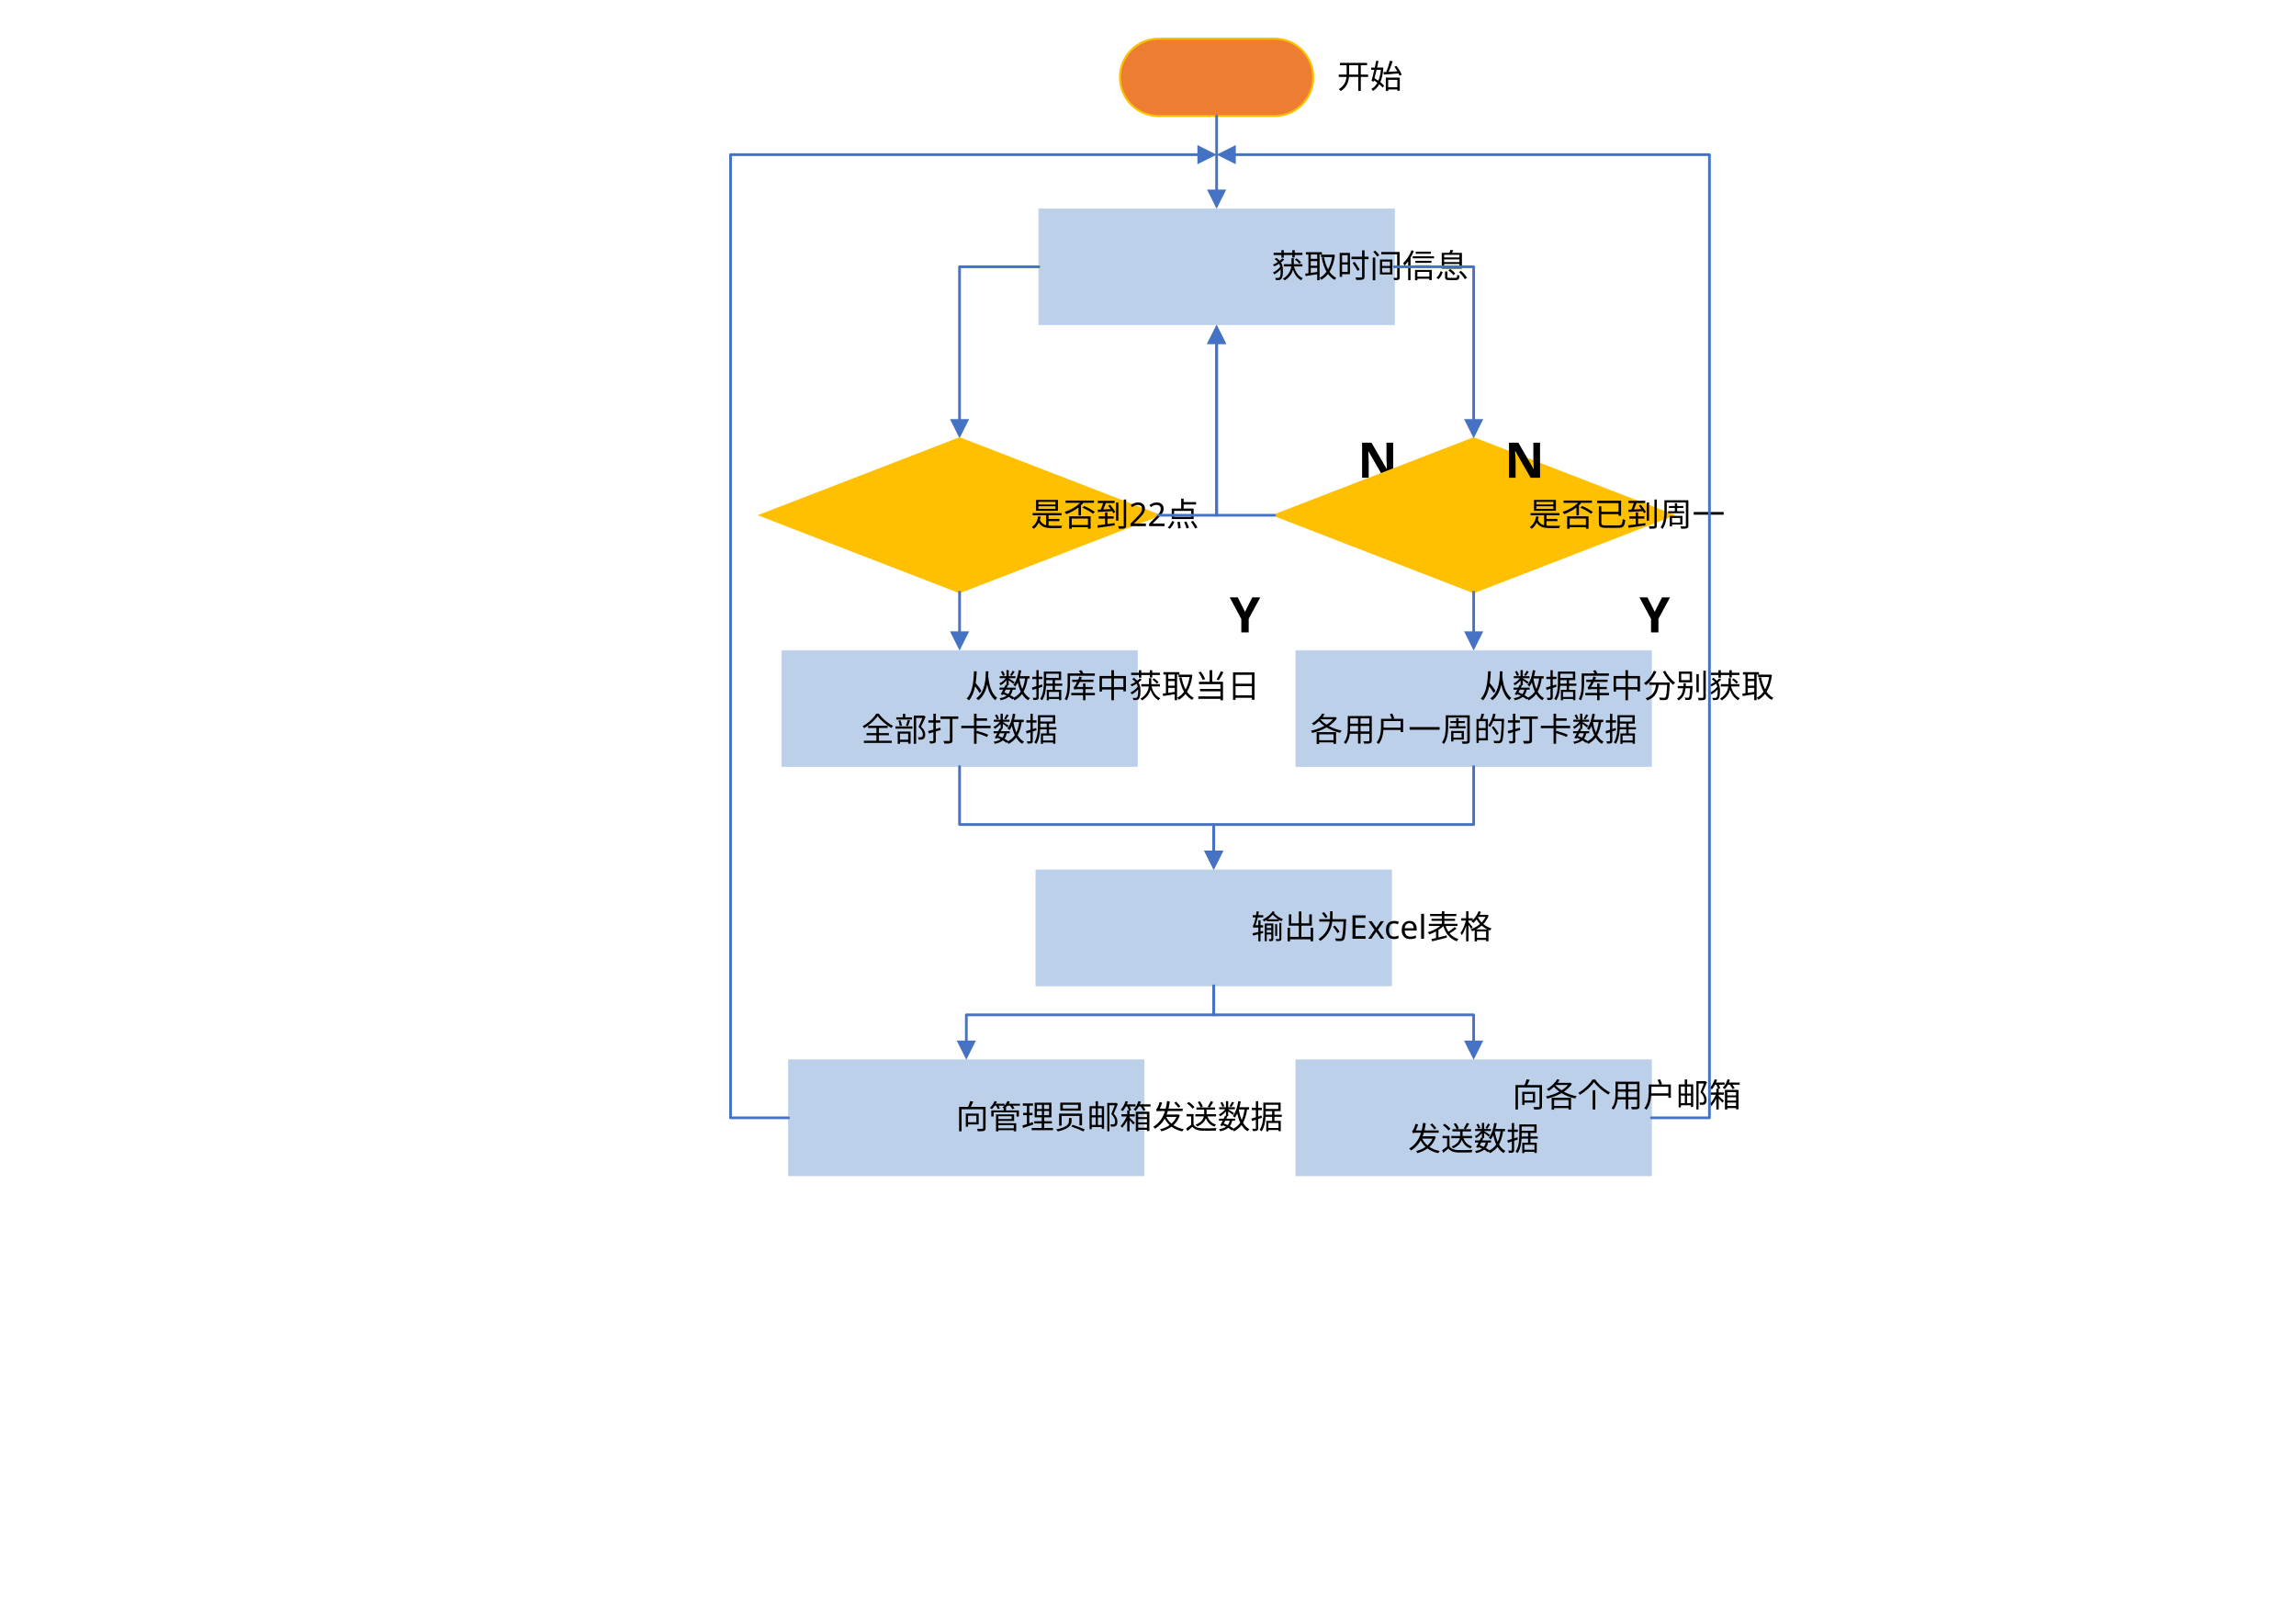
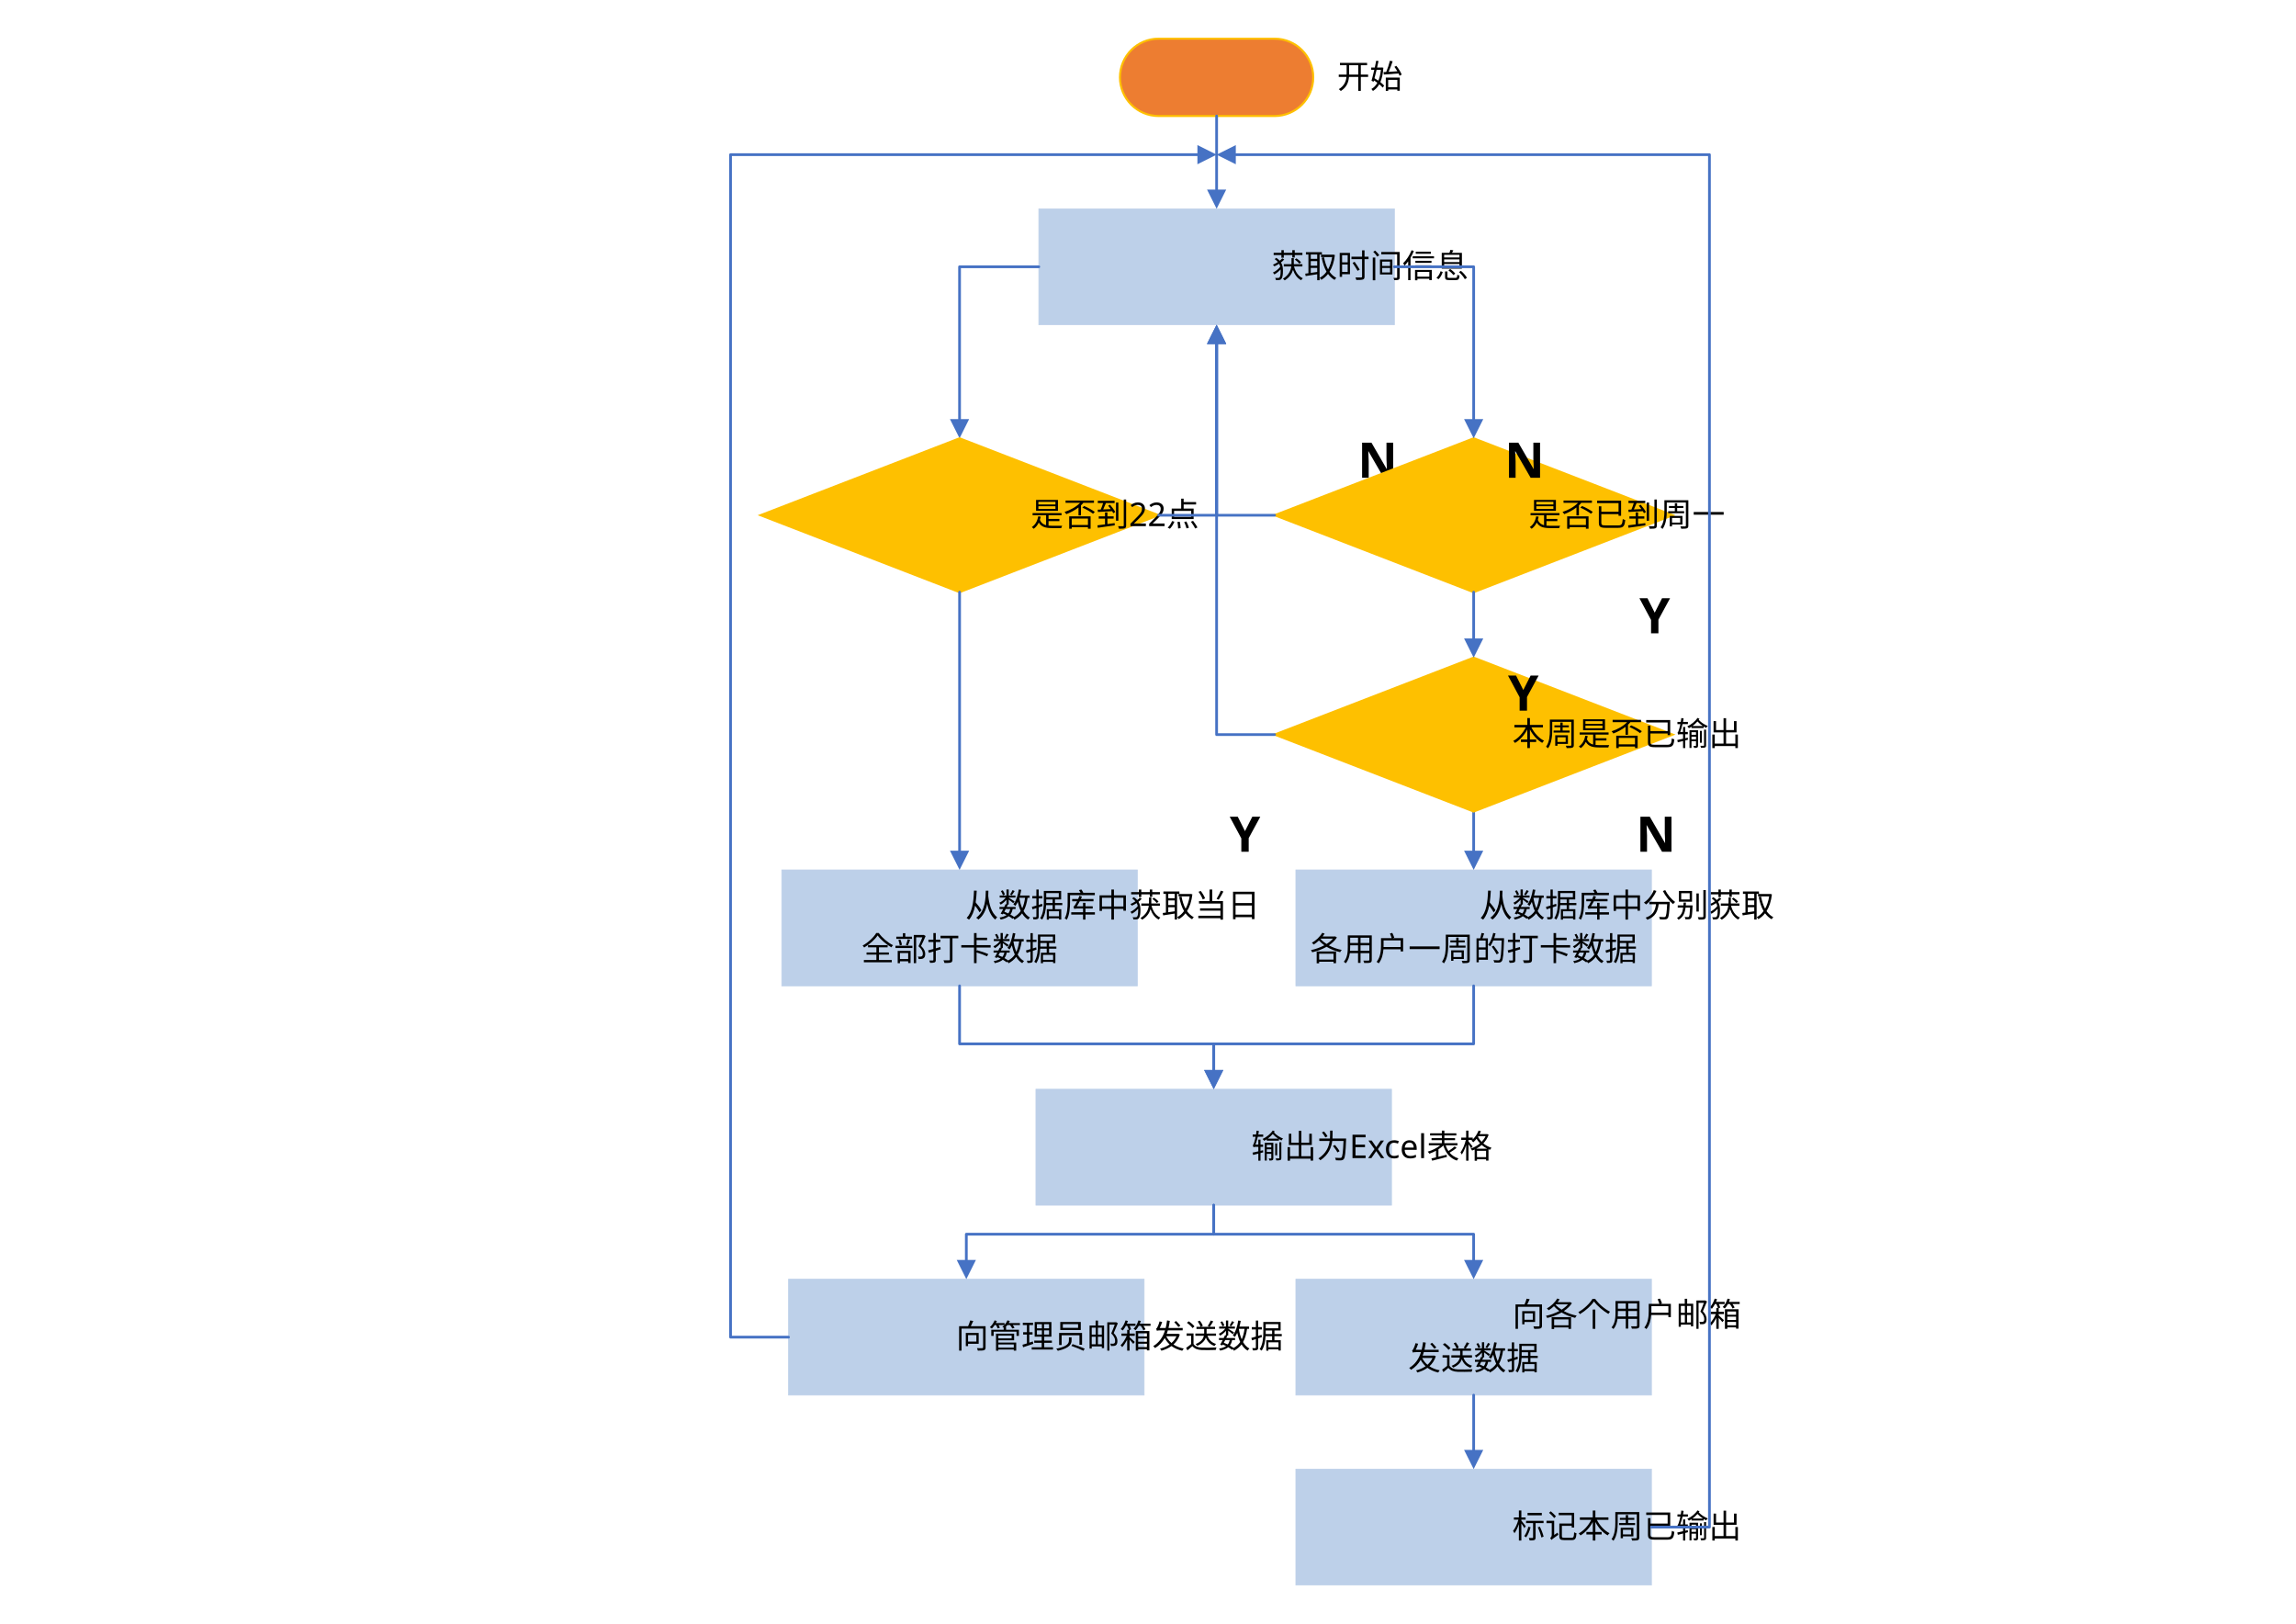
<svg xmlns="http://www.w3.org/2000/svg" xmlns:ns1="http://schemas.microsoft.com/visio/2003/SVGExtensions/" xmlns:xlink="http://www.w3.org/1999/xlink" width="11.693in" height="8.268in" viewBox="0 0 841.89 595.276" xml:space="preserve" color-interpolation-filters="sRGB" class="st11">
  <ns1:documentProperties ns1:langID="2052" ns1:metric="true" ns1:viewMarkup="false">
    <ns1:userDefs>
      <ns1:ud ns1:nameU="msvNoAutoConnect" ns1:val="VT0(0):26" />
    </ns1:userDefs>
  </ns1:documentProperties>
  <style type="text/css">
	
		.st1 {fill:#ed7d31;stroke:#fec000;stroke-width:0.75}
		.st2 {fill:#000000;font-family:黑体;font-size:1em}
		.st3 {fill:#bdd0e9;stroke:#bdd0e9;stroke-width:0.25}
		.st4 {marker-end:url(#mrkr4-12);stroke:#4672c4;stroke-linecap:round;stroke-linejoin:round;stroke-width:1}
		.st5 {fill:#4672c4;fill-opacity:1;stroke:#4672c4;stroke-opacity:1;stroke-width:0.284}
		.st6 {fill:#fec000;stroke:#fec000;stroke-width:0.75}
		.st7 {font-family:Calibri;font-size:1em}
		.st8 {fill:none;stroke:none;stroke-width:0.25}
		.st9 {fill:#000000;font-family:Calibri;font-size:1.5em;font-weight:bold}
		.st10 {font-size:1em}
		.st11 {fill:none;fill-rule:evenodd;font-size:12px;overflow:visible;stroke-linecap:square;stroke-miterlimit:3}
	
	</style>
  <defs id="Markers">
    <g id="lend4">
      <path d="M 2 1 L 0 0 L 2 -1 L 2 1 " style="stroke:none" />
    </g>
    <marker id="mrkr4-12" class="st5" ns1:arrowType="4" ns1:arrowSize="2" ns1:setback="7.04" refX="-7.04" orient="auto" markerUnits="strokeWidth" overflow="visible">
      <use xlink:href="#lend4" transform="scale(-3.52,-3.52) " />
    </marker>
  </defs>
  <g ns1:mID="0" ns1:index="1" ns1:groupContext="foregroundPage">
    <ns1:userDefs>
      <ns1:ud ns1:nameU="msvThemeOrder" ns1:val="VT0(0):26" />
    </ns1:userDefs>
    <ns1:pageProperties ns1:drawingScale="0.0393701" ns1:pageScale="0.0393701" ns1:drawingUnits="24" ns1:shadowOffsetX="8.50394" ns1:shadowOffsetY="-8.50394" />
    <ns1:layer ns1:name="流程图" ns1:index="0" />
    <ns1:layer ns1:name="连接线" ns1:index="1" />
    <g id="shape1-1" ns1:mID="1" ns1:groupContext="shape" ns1:layerMember="0" transform="translate(410.669,-552.756)">
      <ns1:custProps>
        <ns1:cp ns1:nameU="Cost" ns1:lbl="成本" ns1:prompt="" ns1:type="7" ns1:format="@" ns1:sortKey="" ns1:invis="false" ns1:ask="false" ns1:langID="2052" ns1:cal="0" />
        <ns1:cp ns1:nameU="ProcessNumber" ns1:lbl="进程编号" ns1:prompt="" ns1:type="2" ns1:format="" ns1:sortKey="" ns1:invis="false" ns1:ask="false" ns1:langID="2052" ns1:cal="0" />
        <ns1:cp ns1:nameU="Owner" ns1:lbl="所有者" ns1:prompt="" ns1:type="0" ns1:format="" ns1:sortKey="" ns1:invis="false" ns1:ask="false" ns1:langID="2052" ns1:cal="0" />
        <ns1:cp ns1:nameU="Function" ns1:lbl="函数" ns1:prompt="" ns1:type="0" ns1:format="" ns1:sortKey="" ns1:invis="false" ns1:ask="false" ns1:langID="2052" ns1:cal="0" ns1:val="VT4()" />
        <ns1:cp ns1:nameU="StartDate" ns1:lbl="开始日期" ns1:prompt="" ns1:type="5" ns1:format="" ns1:sortKey="" ns1:invis="false" ns1:ask="false" ns1:langID="2052" ns1:cal="0" />
        <ns1:cp ns1:nameU="EndDate" ns1:lbl="结束日期" ns1:prompt="" ns1:type="5" ns1:format="" ns1:sortKey="" ns1:invis="false" ns1:ask="false" ns1:langID="2052" ns1:cal="0" />
        <ns1:cp ns1:nameU="Status" ns1:lbl="状态" ns1:prompt="" ns1:type="4" ns1:format=";未开始;进行中;已完成;已推迟;正在等待输入" ns1:sortKey="" ns1:invis="false" ns1:ask="false" ns1:langID="2052" ns1:cal="0" ns1:val="VT4()" />
      </ns1:custProps>
      <ns1:userDefs>
        <ns1:ud ns1:nameU="visVersion" ns1:prompt="" ns1:val="VT0(15):26" />
        <ns1:ud ns1:nameU="DefaultWidth" ns1:prompt="" ns1:val="VT0(0.98425196850394):24" />
        <ns1:ud ns1:nameU="DefaultHeight" ns1:prompt="" ns1:val="VT0(0.39370078740157):24" />
        <ns1:ud ns1:nameU="ResizeTxtHeight" ns1:prompt="" ns1:val="VT0(0.39370078740157):24" />
      </ns1:userDefs>
      <ns1:textBlock ns1:margins="rect(2,2,2,2)" ns1:tabSpace="42.5197" />
      <ns1:textRect cx="35.433" cy="581.102" width="70.87" height="28.346" />
      <path d="M14.17 595.28 L56.69 595.28 A14.173 14.173 -180 0 0 56.69 566.93 L14.17 566.93 A14.173 14.173 -180 1 0 14.17        595.28 Z" class="st1" />
      <text x="23.43" y="585.1" class="st2" ns1:langID="2052">
        <ns1:paragraph ns1:horizAlign="1" />
        <ns1:tabList />开始</text>
    </g>
    <g id="shape13-4" ns1:mID="13" ns1:groupContext="shape" ns1:layerMember="0" transform="translate(380.905,-476.22)">
      <ns1:custProps>
        <ns1:cp ns1:nameU="Cost" ns1:lbl="成本" ns1:prompt="" ns1:type="7" ns1:format="@" ns1:sortKey="" ns1:invis="false" ns1:ask="false" ns1:langID="2052" ns1:cal="0" />
        <ns1:cp ns1:nameU="ProcessNumber" ns1:lbl="进程编号" ns1:prompt="" ns1:type="2" ns1:format="" ns1:sortKey="" ns1:invis="false" ns1:ask="false" ns1:langID="2052" ns1:cal="0" />
        <ns1:cp ns1:nameU="Owner" ns1:lbl="所有者" ns1:prompt="" ns1:type="0" ns1:format="" ns1:sortKey="" ns1:invis="false" ns1:ask="false" ns1:langID="2052" ns1:cal="0" />
        <ns1:cp ns1:nameU="Function" ns1:lbl="函数" ns1:prompt="" ns1:type="0" ns1:format="" ns1:sortKey="" ns1:invis="false" ns1:ask="false" ns1:langID="2052" ns1:cal="0" ns1:val="VT4()" />
        <ns1:cp ns1:nameU="StartDate" ns1:lbl="开始日期" ns1:prompt="" ns1:type="5" ns1:format="" ns1:sortKey="" ns1:invis="false" ns1:ask="false" ns1:langID="2052" ns1:cal="0" />
        <ns1:cp ns1:nameU="EndDate" ns1:lbl="结束日期" ns1:prompt="" ns1:type="5" ns1:format="" ns1:sortKey="" ns1:invis="false" ns1:ask="false" ns1:langID="2052" ns1:cal="0" />
        <ns1:cp ns1:nameU="Status" ns1:lbl="状态" ns1:prompt="" ns1:type="4" ns1:format=";未开始;进行中;已完成;已推迟;正在等待输入" ns1:sortKey="" ns1:invis="false" ns1:ask="false" ns1:langID="2052" ns1:cal="0" ns1:val="VT4()" />
      </ns1:custProps>
      <ns1:userDefs>
        <ns1:ud ns1:nameU="visVersion" ns1:prompt="" ns1:val="VT0(15):26" />
        <ns1:ud ns1:nameU="DefaultWidth" ns1:prompt="" ns1:val="VT0(0.98425196850394):24" />
        <ns1:ud ns1:nameU="DefaultHeight" ns1:prompt="" ns1:val="VT0(0.59055118110236):24" />
        <ns1:ud ns1:nameU="ResizeTxtHeight" ns1:prompt="" ns1:val="VT0(0.59055118110236):24" />
      </ns1:userDefs>
      <ns1:textBlock ns1:margins="rect(2,2,2,2)" ns1:tabSpace="42.5197" />
      <ns1:textRect cx="65.197" cy="574.016" width="130.4" height="42.52" />
      <rect x="0" y="552.756" width="130.394" height="42.52" class="st3" />
      <text x="29.2" y="578.01" class="st2" ns1:langID="2052">
        <ns1:paragraph ns1:horizAlign="1" />
        <ns1:tabList />获取时间信息</text>
    </g>
    <g id="shape17-7" ns1:mID="17" ns1:groupContext="shape" ns1:layerMember="1" transform="translate(380.905,-497.48)">
      <path d="M0 595.28 L-29.06 595.28 L-29.06 651.12" class="st4" />
    </g>
    <g id="shape36-13" ns1:mID="36" ns1:groupContext="shape" ns1:layerMember="0" transform="translate(278.858,-378.189)">
      <ns1:custProps>
        <ns1:cp ns1:nameU="Cost" ns1:lbl="成本" ns1:prompt="" ns1:type="7" ns1:format="@" ns1:sortKey="" ns1:invis="false" ns1:ask="false" ns1:langID="2052" ns1:cal="0" />
        <ns1:cp ns1:nameU="ProcessNumber" ns1:lbl="进程编号" ns1:prompt="" ns1:type="2" ns1:format="" ns1:sortKey="" ns1:invis="false" ns1:ask="false" ns1:langID="2052" ns1:cal="0" />
        <ns1:cp ns1:nameU="Owner" ns1:lbl="所有者" ns1:prompt="" ns1:type="0" ns1:format="" ns1:sortKey="" ns1:invis="false" ns1:ask="false" ns1:langID="2052" ns1:cal="0" />
        <ns1:cp ns1:nameU="Function" ns1:lbl="函数" ns1:prompt="" ns1:type="0" ns1:format="" ns1:sortKey="" ns1:invis="false" ns1:ask="false" ns1:langID="2052" ns1:cal="0" ns1:val="VT4()" />
        <ns1:cp ns1:nameU="StartDate" ns1:lbl="开始日期" ns1:prompt="" ns1:type="5" ns1:format="" ns1:sortKey="" ns1:invis="false" ns1:ask="false" ns1:langID="2052" ns1:cal="0" />
        <ns1:cp ns1:nameU="EndDate" ns1:lbl="结束日期" ns1:prompt="" ns1:type="5" ns1:format="" ns1:sortKey="" ns1:invis="false" ns1:ask="false" ns1:langID="2052" ns1:cal="0" />
        <ns1:cp ns1:nameU="Status" ns1:lbl="状态" ns1:prompt="" ns1:type="4" ns1:format=";未开始;进行中;已完成;已推迟;正在等待输入" ns1:sortKey="" ns1:invis="false" ns1:ask="false" ns1:langID="2052" ns1:cal="0" ns1:val="VT4()" />
      </ns1:custProps>
      <ns1:userDefs>
        <ns1:ud ns1:nameU="visVersion" ns1:prompt="" ns1:val="VT0(15):26" />
        <ns1:ud ns1:nameU="DefaultWidth" ns1:prompt="" ns1:val="VT0(0.98425196850394):24" />
        <ns1:ud ns1:nameU="DefaultHeight" ns1:prompt="" ns1:val="VT0(0.59055118110236):24" />
        <ns1:ud ns1:nameU="ResizeTxtHeight" ns1:prompt="" ns1:val="VT0(0.59055118110236):24" />
      </ns1:userDefs>
      <ns1:textBlock ns1:margins="rect(2,2,2,2)" ns1:tabSpace="42.5197" />
      <ns1:textRect cx="72.992" cy="567.074" width="121.66" height="42.302" />
      <path d="M0 567.07 L72.99 538.87 L145.98 567.07 L72.99 595.28 L0 567.07 Z" class="st6" />
      <text x="42.91" y="571.07" class="st2" ns1:langID="2052">
        <ns1:paragraph ns1:horizAlign="1" />
        <ns1:tabList />是否到<tspan class="st7">22</tspan>点</text>
    </g>
    <g id="shape47-17" ns1:mID="47" ns1:groupContext="shape" transform="translate(405.354,-419.528)">
      <ns1:textBlock ns1:margins="rect(2,2,2,2)" ns1:tabSpace="42.5197" />
      <ns1:textRect cx="14.173" cy="589.276" width="28.35" height="12" />
      <rect x="0" y="583.276" width="28.346" height="12" class="st8" />
      <text x="8.24" y="594.68" class="st9" ns1:langID="2052">
        <ns1:paragraph ns1:horizAlign="1" />
        <ns1:tabList />N</text>
    </g>
-     <g id="shape48-20" ns1:mID="48" ns1:groupContext="shape" ns1:layerMember="0" transform="translate(286.654,-314.264)">
+     <g id="shape48-20" ns1:mID="48" ns1:groupContext="shape" ns1:layerMember="0" transform="translate(286.654,-233.847)">
      <ns1:custProps>
        <ns1:cp ns1:nameU="Cost" ns1:lbl="成本" ns1:prompt="" ns1:type="7" ns1:format="@" ns1:sortKey="" ns1:invis="false" ns1:ask="false" ns1:langID="2052" ns1:cal="0" />
        <ns1:cp ns1:nameU="ProcessNumber" ns1:lbl="进程编号" ns1:prompt="" ns1:type="2" ns1:format="" ns1:sortKey="" ns1:invis="false" ns1:ask="false" ns1:langID="2052" ns1:cal="0" />
        <ns1:cp ns1:nameU="Owner" ns1:lbl="所有者" ns1:prompt="" ns1:type="0" ns1:format="" ns1:sortKey="" ns1:invis="false" ns1:ask="false" ns1:langID="2052" ns1:cal="0" />
        <ns1:cp ns1:nameU="Function" ns1:lbl="函数" ns1:prompt="" ns1:type="0" ns1:format="" ns1:sortKey="" ns1:invis="false" ns1:ask="false" ns1:langID="2052" ns1:cal="0" ns1:val="VT4()" />
        <ns1:cp ns1:nameU="StartDate" ns1:lbl="开始日期" ns1:prompt="" ns1:type="5" ns1:format="" ns1:sortKey="" ns1:invis="false" ns1:ask="false" ns1:langID="2052" ns1:cal="0" />
        <ns1:cp ns1:nameU="EndDate" ns1:lbl="结束日期" ns1:prompt="" ns1:type="5" ns1:format="" ns1:sortKey="" ns1:invis="false" ns1:ask="false" ns1:langID="2052" ns1:cal="0" />
        <ns1:cp ns1:nameU="Status" ns1:lbl="状态" ns1:prompt="" ns1:type="4" ns1:format=";未开始;进行中;已完成;已推迟;正在等待输入" ns1:sortKey="" ns1:invis="false" ns1:ask="false" ns1:langID="2052" ns1:cal="0" ns1:val="VT4()" />
      </ns1:custProps>
      <ns1:userDefs>
        <ns1:ud ns1:nameU="visVersion" ns1:prompt="" ns1:val="VT0(15):26" />
        <ns1:ud ns1:nameU="DefaultWidth" ns1:prompt="" ns1:val="VT0(0.98425196850394):24" />
        <ns1:ud ns1:nameU="DefaultHeight" ns1:prompt="" ns1:val="VT0(0.59055118110236):24" />
        <ns1:ud ns1:nameU="ResizeTxtHeight" ns1:prompt="" ns1:val="VT0(0.59055118110236):24" />
      </ns1:userDefs>
      <ns1:textBlock ns1:margins="rect(2,2,2,2)" ns1:tabSpace="42.5197" />
      <ns1:textRect cx="65.197" cy="574.016" width="130.4" height="42.52" />
      <rect x="0" y="552.756" width="130.394" height="42.52" class="st3" />
      <text x="11.2" y="570.02" class="st2" ns1:langID="2052">
        <ns1:paragraph ns1:horizAlign="1" />
        <ns1:tabList />从数据库中获取当日<ns1:newlineChar />
        <tspan x="29.2" dy="1.331em" class="st10">全部打卡数据</tspan>
      </text>
    </g>
    <g id="shape49-24" ns1:mID="49" ns1:groupContext="shape" ns1:layerMember="1" transform="translate(344.764,-378.189)">
-       <path d="M7.09 595.28 L7.09 609.64" class="st4" />
-     </g>
-     <g id="shape50-29" ns1:mID="50" ns1:groupContext="shape" ns1:layerMember="0" transform="translate(289.134,-164.224)">
+       <path d="M7.09 595.28 L7.09 690.06" class="st4" />
+     </g>
+     <g id="shape50-29" ns1:mID="50" ns1:groupContext="shape" ns1:layerMember="0" transform="translate(289.134,-83.8074)">
      <ns1:custProps>
        <ns1:cp ns1:nameU="Cost" ns1:lbl="成本" ns1:prompt="" ns1:type="7" ns1:format="@" ns1:sortKey="" ns1:invis="false" ns1:ask="false" ns1:langID="2052" ns1:cal="0" />
        <ns1:cp ns1:nameU="ProcessNumber" ns1:lbl="进程编号" ns1:prompt="" ns1:type="2" ns1:format="" ns1:sortKey="" ns1:invis="false" ns1:ask="false" ns1:langID="2052" ns1:cal="0" />
        <ns1:cp ns1:nameU="Owner" ns1:lbl="所有者" ns1:prompt="" ns1:type="0" ns1:format="" ns1:sortKey="" ns1:invis="false" ns1:ask="false" ns1:langID="2052" ns1:cal="0" />
        <ns1:cp ns1:nameU="Function" ns1:lbl="函数" ns1:prompt="" ns1:type="0" ns1:format="" ns1:sortKey="" ns1:invis="false" ns1:ask="false" ns1:langID="2052" ns1:cal="0" ns1:val="VT4()" />
        <ns1:cp ns1:nameU="StartDate" ns1:lbl="开始日期" ns1:prompt="" ns1:type="5" ns1:format="" ns1:sortKey="" ns1:invis="false" ns1:ask="false" ns1:langID="2052" ns1:cal="0" />
        <ns1:cp ns1:nameU="EndDate" ns1:lbl="结束日期" ns1:prompt="" ns1:type="5" ns1:format="" ns1:sortKey="" ns1:invis="false" ns1:ask="false" ns1:langID="2052" ns1:cal="0" />
        <ns1:cp ns1:nameU="Status" ns1:lbl="状态" ns1:prompt="" ns1:type="4" ns1:format=";未开始;进行中;已完成;已推迟;正在等待输入" ns1:sortKey="" ns1:invis="false" ns1:ask="false" ns1:langID="2052" ns1:cal="0" ns1:val="VT4()" />
      </ns1:custProps>
      <ns1:userDefs>
        <ns1:ud ns1:nameU="visVersion" ns1:prompt="" ns1:val="VT0(15):26" />
        <ns1:ud ns1:nameU="DefaultWidth" ns1:prompt="" ns1:val="VT0(0.98425196850394):24" />
        <ns1:ud ns1:nameU="DefaultHeight" ns1:prompt="" ns1:val="VT0(0.59055118110236):24" />
        <ns1:ud ns1:nameU="ResizeTxtHeight" ns1:prompt="" ns1:val="VT0(0.59055118110236):24" />
      </ns1:userDefs>
      <ns1:textBlock ns1:margins="rect(2,2,2,2)" ns1:tabSpace="42.5197" />
      <ns1:textRect cx="65.197" cy="574.016" width="130.4" height="42.52" />
      <rect x="0" y="552.756" width="130.394" height="42.52" class="st3" />
      <text x="5.2" y="578.01" class="st2" ns1:langID="2052">
        <ns1:paragraph ns1:horizAlign="1" />
        <ns1:tabList />向管理员邮箱发送数据</text>
    </g>
    <g id="shape52-32" ns1:mID="52" ns1:groupContext="shape" ns1:layerMember="0" transform="translate(467.362,-378.189)">
      <ns1:custProps>
        <ns1:cp ns1:nameU="Cost" ns1:lbl="成本" ns1:prompt="" ns1:type="7" ns1:format="@" ns1:sortKey="" ns1:invis="false" ns1:ask="false" ns1:langID="2052" ns1:cal="0" />
        <ns1:cp ns1:nameU="ProcessNumber" ns1:lbl="进程编号" ns1:prompt="" ns1:type="2" ns1:format="" ns1:sortKey="" ns1:invis="false" ns1:ask="false" ns1:langID="2052" ns1:cal="0" />
        <ns1:cp ns1:nameU="Owner" ns1:lbl="所有者" ns1:prompt="" ns1:type="0" ns1:format="" ns1:sortKey="" ns1:invis="false" ns1:ask="false" ns1:langID="2052" ns1:cal="0" />
        <ns1:cp ns1:nameU="Function" ns1:lbl="函数" ns1:prompt="" ns1:type="0" ns1:format="" ns1:sortKey="" ns1:invis="false" ns1:ask="false" ns1:langID="2052" ns1:cal="0" ns1:val="VT4()" />
        <ns1:cp ns1:nameU="StartDate" ns1:lbl="开始日期" ns1:prompt="" ns1:type="5" ns1:format="" ns1:sortKey="" ns1:invis="false" ns1:ask="false" ns1:langID="2052" ns1:cal="0" />
        <ns1:cp ns1:nameU="EndDate" ns1:lbl="结束日期" ns1:prompt="" ns1:type="5" ns1:format="" ns1:sortKey="" ns1:invis="false" ns1:ask="false" ns1:langID="2052" ns1:cal="0" />
        <ns1:cp ns1:nameU="Status" ns1:lbl="状态" ns1:prompt="" ns1:type="4" ns1:format=";未开始;进行中;已完成;已推迟;正在等待输入" ns1:sortKey="" ns1:invis="false" ns1:ask="false" ns1:langID="2052" ns1:cal="0" ns1:val="VT4()" />
      </ns1:custProps>
      <ns1:userDefs>
        <ns1:ud ns1:nameU="visVersion" ns1:prompt="" ns1:val="VT0(15):26" />
        <ns1:ud ns1:nameU="DefaultWidth" ns1:prompt="" ns1:val="VT0(0.98425196850394):24" />
        <ns1:ud ns1:nameU="DefaultHeight" ns1:prompt="" ns1:val="VT0(0.59055118110236):24" />
        <ns1:ud ns1:nameU="ResizeTxtHeight" ns1:prompt="" ns1:val="VT0(0.59055118110236):24" />
      </ns1:userDefs>
      <ns1:textBlock ns1:margins="rect(2,2,2,2)" ns1:tabSpace="42.5197" />
      <ns1:textRect cx="72.992" cy="567.074" width="121.66" height="42.302" />
      <path d="M0 567.07 L72.99 538.87 L145.98 567.07 L72.99 595.28 L0 567.07 Z" class="st6" />
      <text x="36.99" y="571.07" class="st2" ns1:langID="2052">
        <ns1:paragraph ns1:horizAlign="1" />
        <ns1:tabList />是否已到周一</text>
    </g>
-     <g id="shape54-35" ns1:mID="54" ns1:groupContext="shape" ns1:layerMember="0" transform="translate(475.157,-314.264)">
+     <g id="shape54-35" ns1:mID="54" ns1:groupContext="shape" ns1:layerMember="0" transform="translate(475.157,-233.847)">
      <ns1:custProps>
        <ns1:cp ns1:nameU="Cost" ns1:lbl="成本" ns1:prompt="" ns1:type="7" ns1:format="@" ns1:sortKey="" ns1:invis="false" ns1:ask="false" ns1:langID="2052" ns1:cal="0" />
        <ns1:cp ns1:nameU="ProcessNumber" ns1:lbl="进程编号" ns1:prompt="" ns1:type="2" ns1:format="" ns1:sortKey="" ns1:invis="false" ns1:ask="false" ns1:langID="2052" ns1:cal="0" />
        <ns1:cp ns1:nameU="Owner" ns1:lbl="所有者" ns1:prompt="" ns1:type="0" ns1:format="" ns1:sortKey="" ns1:invis="false" ns1:ask="false" ns1:langID="2052" ns1:cal="0" />
        <ns1:cp ns1:nameU="Function" ns1:lbl="函数" ns1:prompt="" ns1:type="0" ns1:format="" ns1:sortKey="" ns1:invis="false" ns1:ask="false" ns1:langID="2052" ns1:cal="0" ns1:val="VT4()" />
        <ns1:cp ns1:nameU="StartDate" ns1:lbl="开始日期" ns1:prompt="" ns1:type="5" ns1:format="" ns1:sortKey="" ns1:invis="false" ns1:ask="false" ns1:langID="2052" ns1:cal="0" />
        <ns1:cp ns1:nameU="EndDate" ns1:lbl="结束日期" ns1:prompt="" ns1:type="5" ns1:format="" ns1:sortKey="" ns1:invis="false" ns1:ask="false" ns1:langID="2052" ns1:cal="0" />
        <ns1:cp ns1:nameU="Status" ns1:lbl="状态" ns1:prompt="" ns1:type="4" ns1:format=";未开始;进行中;已完成;已推迟;正在等待输入" ns1:sortKey="" ns1:invis="false" ns1:ask="false" ns1:langID="2052" ns1:cal="0" ns1:val="VT4()" />
      </ns1:custProps>
      <ns1:userDefs>
        <ns1:ud ns1:nameU="visVersion" ns1:prompt="" ns1:val="VT0(15):26" />
        <ns1:ud ns1:nameU="DefaultWidth" ns1:prompt="" ns1:val="VT0(0.98425196850394):24" />
        <ns1:ud ns1:nameU="DefaultHeight" ns1:prompt="" ns1:val="VT0(0.59055118110236):24" />
        <ns1:ud ns1:nameU="ResizeTxtHeight" ns1:prompt="" ns1:val="VT0(0.59055118110236):24" />
      </ns1:userDefs>
      <ns1:textBlock ns1:margins="rect(2,2,2,2)" ns1:tabSpace="42.5197" />
      <ns1:textRect cx="65.197" cy="574.016" width="130.4" height="42.52" />
      <rect x="0" y="552.756" width="130.394" height="42.52" class="st3" />
      <text x="11.2" y="570.02" class="st2" ns1:langID="2052">
        <ns1:paragraph ns1:horizAlign="1" />
        <ns1:tabList />从数据库中分别获取<ns1:newlineChar />
        <tspan x="5.2" dy="1.331em" class="st10">各用户一周的打卡数据</tspan>
      </text>
    </g>
-     <g id="shape55-39" ns1:mID="55" ns1:groupContext="shape" ns1:layerMember="1" transform="translate(533.268,-378.189)">
+     <g id="shape55-39" ns1:mID="55" ns1:groupContext="shape" ns1:layerMember="1" transform="translate(533.268,-297.772)">
      <path d="M7.09 595.28 L7.09 609.64" class="st4" />
    </g>
-     <g id="shape56-44" ns1:mID="56" ns1:groupContext="shape" ns1:layerMember="0" transform="translate(475.157,-164.224)">
+     <g id="shape56-44" ns1:mID="56" ns1:groupContext="shape" ns1:layerMember="0" transform="translate(475.157,-83.8074)">
      <ns1:custProps>
        <ns1:cp ns1:nameU="Cost" ns1:lbl="成本" ns1:prompt="" ns1:type="7" ns1:format="@" ns1:sortKey="" ns1:invis="false" ns1:ask="false" ns1:langID="2052" ns1:cal="0" />
        <ns1:cp ns1:nameU="ProcessNumber" ns1:lbl="进程编号" ns1:prompt="" ns1:type="2" ns1:format="" ns1:sortKey="" ns1:invis="false" ns1:ask="false" ns1:langID="2052" ns1:cal="0" />
        <ns1:cp ns1:nameU="Owner" ns1:lbl="所有者" ns1:prompt="" ns1:type="0" ns1:format="" ns1:sortKey="" ns1:invis="false" ns1:ask="false" ns1:langID="2052" ns1:cal="0" />
        <ns1:cp ns1:nameU="Function" ns1:lbl="函数" ns1:prompt="" ns1:type="0" ns1:format="" ns1:sortKey="" ns1:invis="false" ns1:ask="false" ns1:langID="2052" ns1:cal="0" ns1:val="VT4()" />
        <ns1:cp ns1:nameU="StartDate" ns1:lbl="开始日期" ns1:prompt="" ns1:type="5" ns1:format="" ns1:sortKey="" ns1:invis="false" ns1:ask="false" ns1:langID="2052" ns1:cal="0" />
        <ns1:cp ns1:nameU="EndDate" ns1:lbl="结束日期" ns1:prompt="" ns1:type="5" ns1:format="" ns1:sortKey="" ns1:invis="false" ns1:ask="false" ns1:langID="2052" ns1:cal="0" />
        <ns1:cp ns1:nameU="Status" ns1:lbl="状态" ns1:prompt="" ns1:type="4" ns1:format=";未开始;进行中;已完成;已推迟;正在等待输入" ns1:sortKey="" ns1:invis="false" ns1:ask="false" ns1:langID="2052" ns1:cal="0" ns1:val="VT4()" />
      </ns1:custProps>
      <ns1:userDefs>
        <ns1:ud ns1:nameU="visVersion" ns1:prompt="" ns1:val="VT0(15):26" />
        <ns1:ud ns1:nameU="DefaultWidth" ns1:prompt="" ns1:val="VT0(0.98425196850394):24" />
        <ns1:ud ns1:nameU="DefaultHeight" ns1:prompt="" ns1:val="VT0(0.59055118110236):24" />
        <ns1:ud ns1:nameU="ResizeTxtHeight" ns1:prompt="" ns1:val="VT0(0.59055118110236):24" />
      </ns1:userDefs>
      <ns1:textBlock ns1:margins="rect(2,2,2,2)" ns1:tabSpace="42.5197" />
      <ns1:textRect cx="65.197" cy="574.016" width="130.4" height="42.52" />
      <rect x="0" y="552.756" width="130.394" height="42.52" class="st3" />
      <text x="23.2" y="570.02" class="st2" ns1:langID="2052">
        <ns1:paragraph ns1:horizAlign="1" />
        <ns1:tabList />向各个用户邮箱<ns1:newlineChar />
        <tspan x="41.2" dy="1.331em" class="st10">发送数据</tspan>
      </text>
    </g>
    <g id="shape58-48" ns1:mID="58" ns1:groupContext="shape" ns1:layerMember="1" transform="translate(511.299,-497.48)">
      <path d="M0 595.28 L29.06 595.28 L29.06 651.12" class="st4" />
    </g>
    <g id="shape59-53" ns1:mID="59" ns1:groupContext="shape" ns1:layerMember="1" transform="translate(439.016,-552.756)">
      <path d="M7.09 595.28 L7.09 622.25" class="st4" />
    </g>
    <g id="shape63-58" ns1:mID="63" ns1:groupContext="shape" ns1:layerMember="1" transform="translate(424.843,-406.39)">
      <path d="M0 595.28 L21.26 595.28 L21.26 532.49" class="st4" />
    </g>
    <g id="shape64-63" ns1:mID="64" ns1:groupContext="shape" ns1:layerMember="1" transform="translate(467.362,-406.39)">
      <path d="M0 595.28 L-21.26 595.28 L-21.26 532.49" class="st4" />
    </g>
    <g id="shape67-68" ns1:mID="67" ns1:groupContext="shape" transform="translate(459.213,-419.528)">
      <ns1:textBlock ns1:margins="rect(2,2,2,2)" ns1:tabSpace="42.5197" />
      <ns1:textRect cx="14.173" cy="589.276" width="28.35" height="12" />
      <rect x="0" y="583.276" width="28.346" height="12" class="st8" />
      <text x="8.24" y="594.68" class="st9" ns1:langID="2052">
        <ns1:paragraph ns1:horizAlign="1" />
        <ns1:tabList />N</text>
    </g>
-     <g id="shape68-71" ns1:mID="68" ns1:groupContext="shape" transform="translate(357.165,-362.835)">
+     <g id="shape68-71" ns1:mID="68" ns1:groupContext="shape" transform="translate(357.165,-282.418)">
      <ns1:textBlock ns1:margins="rect(2,2,2,2)" ns1:tabSpace="42.5197" />
      <ns1:textRect cx="14.173" cy="589.276" width="28.35" height="12" />
      <rect x="0" y="583.276" width="28.346" height="12" class="st8" />
      <text x="9.5" y="594.68" class="st9" ns1:langID="2052">
        <ns1:paragraph ns1:horizAlign="1" />
        <ns1:tabList />Y</text>
    </g>
-     <g id="shape69-74" ns1:mID="69" ns1:groupContext="shape" transform="translate(507.402,-362.835)">
+     <g id="shape69-74" ns1:mID="69" ns1:groupContext="shape" transform="translate(507.402,-282.418)">
+       <ns1:textBlock ns1:margins="rect(2,2,2,2)" ns1:tabSpace="42.5197" />
+       <ns1:textRect cx="14.173" cy="589.276" width="28.35" height="12" />
+       <rect x="0" y="583.276" width="28.346" height="12" class="st8" />
+       <text x="8.24" y="594.68" class="st9" ns1:langID="2052">
+         <ns1:paragraph ns1:horizAlign="1" />
+         <ns1:tabList />N</text>
+     </g>
+     <g id="shape70-77" ns1:mID="70" ns1:groupContext="shape" ns1:layerMember="0" transform="translate(379.843,-153.442)">
+       <ns1:custProps>
+         <ns1:cp ns1:nameU="Cost" ns1:lbl="成本" ns1:prompt="" ns1:type="7" ns1:format="@" ns1:sortKey="" ns1:invis="false" ns1:ask="false" ns1:langID="2052" ns1:cal="0" />
+         <ns1:cp ns1:nameU="ProcessNumber" ns1:lbl="进程编号" ns1:prompt="" ns1:type="2" ns1:format="" ns1:sortKey="" ns1:invis="false" ns1:ask="false" ns1:langID="2052" ns1:cal="0" />
+         <ns1:cp ns1:nameU="Owner" ns1:lbl="所有者" ns1:prompt="" ns1:type="0" ns1:format="" ns1:sortKey="" ns1:invis="false" ns1:ask="false" ns1:langID="2052" ns1:cal="0" />
+         <ns1:cp ns1:nameU="Function" ns1:lbl="函数" ns1:prompt="" ns1:type="0" ns1:format="" ns1:sortKey="" ns1:invis="false" ns1:ask="false" ns1:langID="2052" ns1:cal="0" ns1:val="VT4()" />
+         <ns1:cp ns1:nameU="StartDate" ns1:lbl="开始日期" ns1:prompt="" ns1:type="5" ns1:format="" ns1:sortKey="" ns1:invis="false" ns1:ask="false" ns1:langID="2052" ns1:cal="0" />
+         <ns1:cp ns1:nameU="EndDate" ns1:lbl="结束日期" ns1:prompt="" ns1:type="5" ns1:format="" ns1:sortKey="" ns1:invis="false" ns1:ask="false" ns1:langID="2052" ns1:cal="0" />
+         <ns1:cp ns1:nameU="Status" ns1:lbl="状态" ns1:prompt="" ns1:type="4" ns1:format=";未开始;进行中;已完成;已推迟;正在等待输入" ns1:sortKey="" ns1:invis="false" ns1:ask="false" ns1:langID="2052" ns1:cal="0" ns1:val="VT4()" />
+       </ns1:custProps>
+       <ns1:userDefs>
+         <ns1:ud ns1:nameU="visVersion" ns1:prompt="" ns1:val="VT0(15):26" />
+         <ns1:ud ns1:nameU="DefaultWidth" ns1:prompt="" ns1:val="VT0(0.98425196850394):24" />
+         <ns1:ud ns1:nameU="DefaultHeight" ns1:prompt="" ns1:val="VT0(0.59055118110236):24" />
+         <ns1:ud ns1:nameU="ResizeTxtHeight" ns1:prompt="" ns1:val="VT0(0.59055118110236):24" />
+       </ns1:userDefs>
+       <ns1:textBlock ns1:margins="rect(2,2,2,2)" ns1:tabSpace="42.5197" />
+       <ns1:textRect cx="65.197" cy="574.016" width="130.4" height="42.52" />
+       <rect x="0" y="552.756" width="130.394" height="42.52" class="st3" />
+       <text x="22.77" y="578.01" class="st2" ns1:langID="2052">
+         <ns1:paragraph ns1:horizAlign="1" />
+         <ns1:tabList />输出为<tspan class="st7">Excel</tspan>表格</text>
+     </g>
+     <g id="shape71-81" ns1:mID="71" ns1:groupContext="shape" ns1:layerMember="1" transform="translate(351.85,-233.847)">
+       <path d="M0 595.28 L0 616.54 L93.19 616.54 L93.19 626.12" class="st4" />
+     </g>
+     <g id="shape72-86" ns1:mID="72" ns1:groupContext="shape" ns1:layerMember="1" transform="translate(540.354,-233.847)">
+       <path d="M0 595.28 L0 616.54 L-95.31 616.54 L-95.31 626.12" class="st4" />
+     </g>
+     <g id="shape73-91" ns1:mID="73" ns1:groupContext="shape" ns1:layerMember="1" transform="translate(445.039,-153.442)">
+       <path d="M0 595.28 L0 605.91 L-90.71 605.91 L-90.71 615.35" class="st4" />
+     </g>
+     <g id="shape74-96" ns1:mID="74" ns1:groupContext="shape" ns1:layerMember="1" transform="translate(445.039,-153.442)">
+       <path d="M0 595.28 L0 605.91 L95.31 605.91 L95.31 615.35" class="st4" />
+     </g>
+     <g id="shape76-101" ns1:mID="76" ns1:groupContext="shape" ns1:layerMember="1" transform="translate(289.134,-105.067)">
+       <path d="M0 595.28 L-21.26 595.28 L-21.26 161.76 L149.93 161.76" class="st4" />
+     </g>
+     <g id="shape77-106" ns1:mID="77" ns1:groupContext="shape" ns1:layerMember="0" transform="translate(475.157,-14.1732)">
+       <ns1:custProps>
+         <ns1:cp ns1:nameU="Cost" ns1:lbl="成本" ns1:prompt="" ns1:type="7" ns1:format="@" ns1:sortKey="" ns1:invis="false" ns1:ask="false" ns1:langID="2052" ns1:cal="0" />
+         <ns1:cp ns1:nameU="ProcessNumber" ns1:lbl="进程编号" ns1:prompt="" ns1:type="2" ns1:format="" ns1:sortKey="" ns1:invis="false" ns1:ask="false" ns1:langID="2052" ns1:cal="0" />
+         <ns1:cp ns1:nameU="Owner" ns1:lbl="所有者" ns1:prompt="" ns1:type="0" ns1:format="" ns1:sortKey="" ns1:invis="false" ns1:ask="false" ns1:langID="2052" ns1:cal="0" />
+         <ns1:cp ns1:nameU="Function" ns1:lbl="函数" ns1:prompt="" ns1:type="0" ns1:format="" ns1:sortKey="" ns1:invis="false" ns1:ask="false" ns1:langID="2052" ns1:cal="0" ns1:val="VT4()" />
+         <ns1:cp ns1:nameU="StartDate" ns1:lbl="开始日期" ns1:prompt="" ns1:type="5" ns1:format="" ns1:sortKey="" ns1:invis="false" ns1:ask="false" ns1:langID="2052" ns1:cal="0" />
+         <ns1:cp ns1:nameU="EndDate" ns1:lbl="结束日期" ns1:prompt="" ns1:type="5" ns1:format="" ns1:sortKey="" ns1:invis="false" ns1:ask="false" ns1:langID="2052" ns1:cal="0" />
+         <ns1:cp ns1:nameU="Status" ns1:lbl="状态" ns1:prompt="" ns1:type="4" ns1:format=";未开始;进行中;已完成;已推迟;正在等待输入" ns1:sortKey="" ns1:invis="false" ns1:ask="false" ns1:langID="2052" ns1:cal="0" ns1:val="VT4()" />
+       </ns1:custProps>
+       <ns1:userDefs>
+         <ns1:ud ns1:nameU="visVersion" ns1:prompt="" ns1:val="VT0(15):26" />
+         <ns1:ud ns1:nameU="DefaultWidth" ns1:prompt="" ns1:val="VT0(0.98425196850394):24" />
+         <ns1:ud ns1:nameU="DefaultHeight" ns1:prompt="" ns1:val="VT0(0.59055118110236):24" />
+         <ns1:ud ns1:nameU="ResizeTxtHeight" ns1:prompt="" ns1:val="VT0(0.59055118110236):24" />
+       </ns1:userDefs>
+       <ns1:textBlock ns1:margins="rect(2,2,2,2)" ns1:tabSpace="42.5197" />
+       <ns1:textRect cx="65.197" cy="574.016" width="130.4" height="42.52" />
+       <rect x="0" y="552.756" width="130.394" height="42.52" class="st3" />
+       <text x="23.2" y="578.01" class="st2" ns1:langID="2052">
+         <ns1:paragraph ns1:horizAlign="1" />
+         <ns1:tabList />标记本周已输出</text>
+     </g>
+     <g id="shape78-109" ns1:mID="78" ns1:groupContext="shape" ns1:layerMember="0" transform="translate(467.362,-297.772)">
+       <ns1:custProps>
+         <ns1:cp ns1:nameU="Cost" ns1:lbl="成本" ns1:prompt="" ns1:type="7" ns1:format="@" ns1:sortKey="" ns1:invis="false" ns1:ask="false" ns1:langID="2052" ns1:cal="0" />
+         <ns1:cp ns1:nameU="ProcessNumber" ns1:lbl="进程编号" ns1:prompt="" ns1:type="2" ns1:format="" ns1:sortKey="" ns1:invis="false" ns1:ask="false" ns1:langID="2052" ns1:cal="0" />
+         <ns1:cp ns1:nameU="Owner" ns1:lbl="所有者" ns1:prompt="" ns1:type="0" ns1:format="" ns1:sortKey="" ns1:invis="false" ns1:ask="false" ns1:langID="2052" ns1:cal="0" />
+         <ns1:cp ns1:nameU="Function" ns1:lbl="函数" ns1:prompt="" ns1:type="0" ns1:format="" ns1:sortKey="" ns1:invis="false" ns1:ask="false" ns1:langID="2052" ns1:cal="0" ns1:val="VT4()" />
+         <ns1:cp ns1:nameU="StartDate" ns1:lbl="开始日期" ns1:prompt="" ns1:type="5" ns1:format="" ns1:sortKey="" ns1:invis="false" ns1:ask="false" ns1:langID="2052" ns1:cal="0" />
+         <ns1:cp ns1:nameU="EndDate" ns1:lbl="结束日期" ns1:prompt="" ns1:type="5" ns1:format="" ns1:sortKey="" ns1:invis="false" ns1:ask="false" ns1:langID="2052" ns1:cal="0" />
+         <ns1:cp ns1:nameU="Status" ns1:lbl="状态" ns1:prompt="" ns1:type="4" ns1:format=";未开始;进行中;已完成;已推迟;正在等待输入" ns1:sortKey="" ns1:invis="false" ns1:ask="false" ns1:langID="2052" ns1:cal="0" ns1:val="VT4()" />
+       </ns1:custProps>
+       <ns1:userDefs>
+         <ns1:ud ns1:nameU="visVersion" ns1:prompt="" ns1:val="VT0(15):26" />
+         <ns1:ud ns1:nameU="DefaultWidth" ns1:prompt="" ns1:val="VT0(0.98425196850394):24" />
+         <ns1:ud ns1:nameU="DefaultHeight" ns1:prompt="" ns1:val="VT0(0.59055118110236):24" />
+         <ns1:ud ns1:nameU="ResizeTxtHeight" ns1:prompt="" ns1:val="VT0(0.59055118110236):24" />
+       </ns1:userDefs>
+       <ns1:textBlock ns1:margins="rect(2,2,2,2)" ns1:tabSpace="42.5197" />
+       <ns1:textRect cx="72.992" cy="567.074" width="121.66" height="42.302" />
+       <path d="M0 567.07 L72.99 538.87 L145.98 567.07 L72.99 595.28 L0 567.07 Z" class="st6" />
+       <text x="30.99" y="571.07" class="st2" ns1:langID="2052">
+         <ns1:paragraph ns1:horizAlign="1" />
+         <ns1:tabList />本周是否已输出</text>
+     </g>
+     <g id="shape80-112" ns1:mID="80" ns1:groupContext="shape" ns1:layerMember="1" transform="translate(533.268,-378.189)">
+       <path d="M7.09 595.28 L7.09 612.25" class="st4" />
+     </g>
+     <g id="shape82-117" ns1:mID="82" ns1:groupContext="shape" ns1:layerMember="1" transform="translate(467.362,-325.973)">
+       <path d="M0 595.28 L-21.26 595.28 L-21.26 452.07" class="st4" />
+     </g>
+     <g id="shape84-122" ns1:mID="84" ns1:groupContext="shape" ns1:layerMember="1" transform="translate(605.551,-35.4331)">
+       <path d="M0 595.28 L21.26 595.28 L21.26 92.13 L-152.41 92.13" class="st4" />
+     </g>
+     <g id="shape85-127" ns1:mID="85" ns1:groupContext="shape" ns1:layerMember="1" transform="translate(533.268,-83.8074)">
+       <path d="M7.09 595.28 L7.09 615.35" class="st4" />
+     </g>
+     <g id="shape87-132" ns1:mID="87" ns1:groupContext="shape" transform="translate(459.213,-334.157)">
      <ns1:textBlock ns1:margins="rect(2,2,2,2)" ns1:tabSpace="42.5197" />
      <ns1:textRect cx="14.173" cy="589.276" width="28.35" height="12" />
      <rect x="0" y="583.276" width="28.346" height="12" class="st8" />
      <text x="9.5" y="594.68" class="st9" ns1:langID="2052">
        <ns1:paragraph ns1:horizAlign="1" />
        <ns1:tabList />Y</text>
    </g>
-     <g id="shape70-77" ns1:mID="70" ns1:groupContext="shape" ns1:layerMember="0" transform="translate(379.843,-233.858)">
-       <ns1:custProps>
-         <ns1:cp ns1:nameU="Cost" ns1:lbl="成本" ns1:prompt="" ns1:type="7" ns1:format="@" ns1:sortKey="" ns1:invis="false" ns1:ask="false" ns1:langID="2052" ns1:cal="0" />
-         <ns1:cp ns1:nameU="ProcessNumber" ns1:lbl="进程编号" ns1:prompt="" ns1:type="2" ns1:format="" ns1:sortKey="" ns1:invis="false" ns1:ask="false" ns1:langID="2052" ns1:cal="0" />
-         <ns1:cp ns1:nameU="Owner" ns1:lbl="所有者" ns1:prompt="" ns1:type="0" ns1:format="" ns1:sortKey="" ns1:invis="false" ns1:ask="false" ns1:langID="2052" ns1:cal="0" />
-         <ns1:cp ns1:nameU="Function" ns1:lbl="函数" ns1:prompt="" ns1:type="0" ns1:format="" ns1:sortKey="" ns1:invis="false" ns1:ask="false" ns1:langID="2052" ns1:cal="0" ns1:val="VT4()" />
-         <ns1:cp ns1:nameU="StartDate" ns1:lbl="开始日期" ns1:prompt="" ns1:type="5" ns1:format="" ns1:sortKey="" ns1:invis="false" ns1:ask="false" ns1:langID="2052" ns1:cal="0" />
-         <ns1:cp ns1:nameU="EndDate" ns1:lbl="结束日期" ns1:prompt="" ns1:type="5" ns1:format="" ns1:sortKey="" ns1:invis="false" ns1:ask="false" ns1:langID="2052" ns1:cal="0" />
-         <ns1:cp ns1:nameU="Status" ns1:lbl="状态" ns1:prompt="" ns1:type="4" ns1:format=";未开始;进行中;已完成;已推迟;正在等待输入" ns1:sortKey="" ns1:invis="false" ns1:ask="false" ns1:langID="2052" ns1:cal="0" ns1:val="VT4()" />
-       </ns1:custProps>
-       <ns1:userDefs>
-         <ns1:ud ns1:nameU="visVersion" ns1:prompt="" ns1:val="VT0(15):26" />
-         <ns1:ud ns1:nameU="DefaultWidth" ns1:prompt="" ns1:val="VT0(0.98425196850394):24" />
-         <ns1:ud ns1:nameU="DefaultHeight" ns1:prompt="" ns1:val="VT0(0.59055118110236):24" />
-         <ns1:ud ns1:nameU="ResizeTxtHeight" ns1:prompt="" ns1:val="VT0(0.59055118110236):24" />
-       </ns1:userDefs>
-       <ns1:textBlock ns1:margins="rect(2,2,2,2)" ns1:tabSpace="42.5197" />
-       <ns1:textRect cx="65.197" cy="574.016" width="130.4" height="42.52" />
-       <rect x="0" y="552.756" width="130.394" height="42.52" class="st3" />
-       <text x="22.77" y="578.01" class="st2" ns1:langID="2052">
-         <ns1:paragraph ns1:horizAlign="1" />
-         <ns1:tabList />输出为<tspan class="st7">Excel</tspan>表格</text>
-     </g>
-     <g id="shape71-81" ns1:mID="71" ns1:groupContext="shape" ns1:layerMember="1" transform="translate(351.85,-314.264)">
-       <path d="M0 595.28 L0 616.54 L93.19 616.54 L93.19 626.12" class="st4" />
-     </g>
-     <g id="shape72-86" ns1:mID="72" ns1:groupContext="shape" ns1:layerMember="1" transform="translate(540.354,-314.264)">
-       <path d="M0 595.28 L0 616.54 L-95.31 616.54 L-95.31 626.12" class="st4" />
-     </g>
-     <g id="shape73-91" ns1:mID="73" ns1:groupContext="shape" ns1:layerMember="1" transform="translate(445.039,-233.858)">
-       <path d="M0 595.28 L0 605.91 L-90.71 605.91 L-90.71 615.35" class="st4" />
-     </g>
-     <g id="shape74-96" ns1:mID="74" ns1:groupContext="shape" ns1:layerMember="1" transform="translate(445.039,-233.858)">
-       <path d="M0 595.28 L0 605.91 L95.31 605.91 L95.31 615.35" class="st4" />
-     </g>
-     <g id="shape76-101" ns1:mID="76" ns1:groupContext="shape" ns1:layerMember="1" transform="translate(289.134,-185.484)">
-       <path d="M0 595.28 L-21.26 595.28 L-21.26 242.18 L149.93 242.18" class="st4" />
-     </g>
-     <g id="shape77-106" ns1:mID="77" ns1:groupContext="shape" ns1:layerMember="1" transform="translate(605.551,-185.484)">
-       <path d="M0 595.28 L21.26 595.28 L21.26 242.18 L-152.41 242.18" class="st4" />
+     <g id="shape88-135" ns1:mID="88" ns1:groupContext="shape" transform="translate(507.402,-362.504)">
+       <ns1:textBlock ns1:margins="rect(2,2,2,2)" ns1:tabSpace="42.5197" />
+       <ns1:textRect cx="14.173" cy="589.276" width="28.35" height="12" />
+       <rect x="0" y="583.276" width="28.346" height="12" class="st8" />
+       <text x="9.5" y="594.68" class="st9" ns1:langID="2052">
+         <ns1:paragraph ns1:horizAlign="1" />
+         <ns1:tabList />Y</text>
    </g>
  </g>
</svg>
